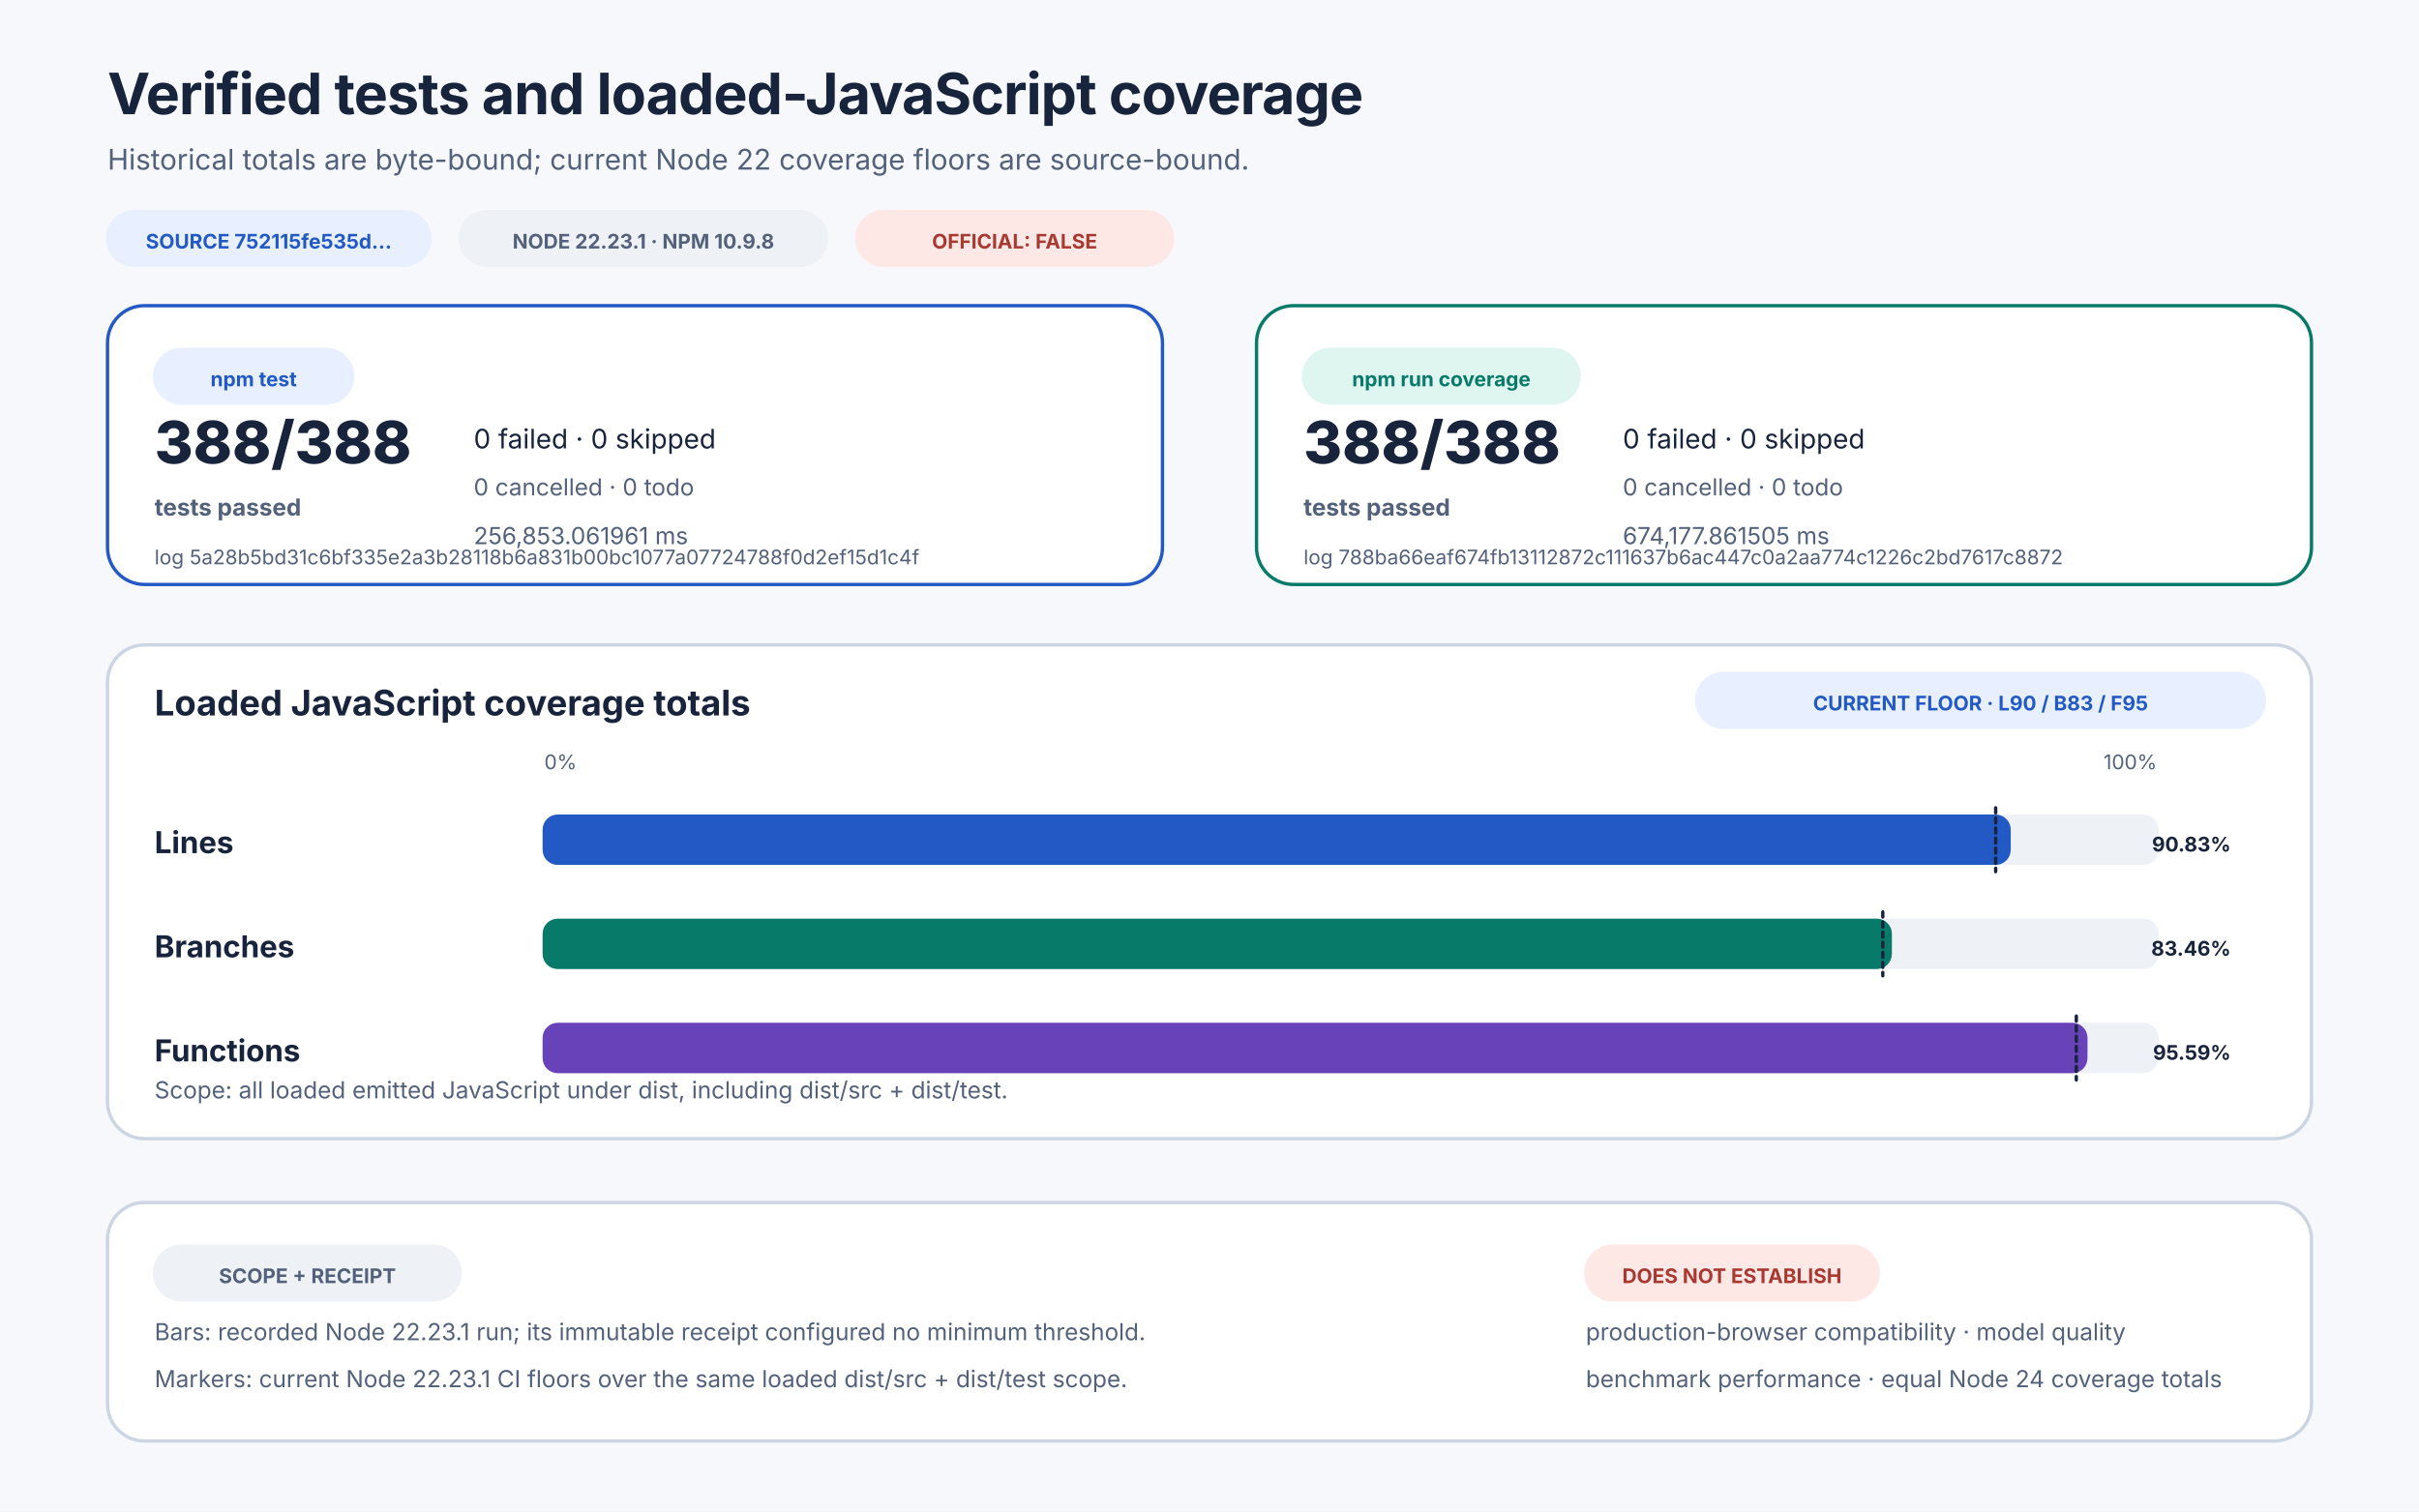
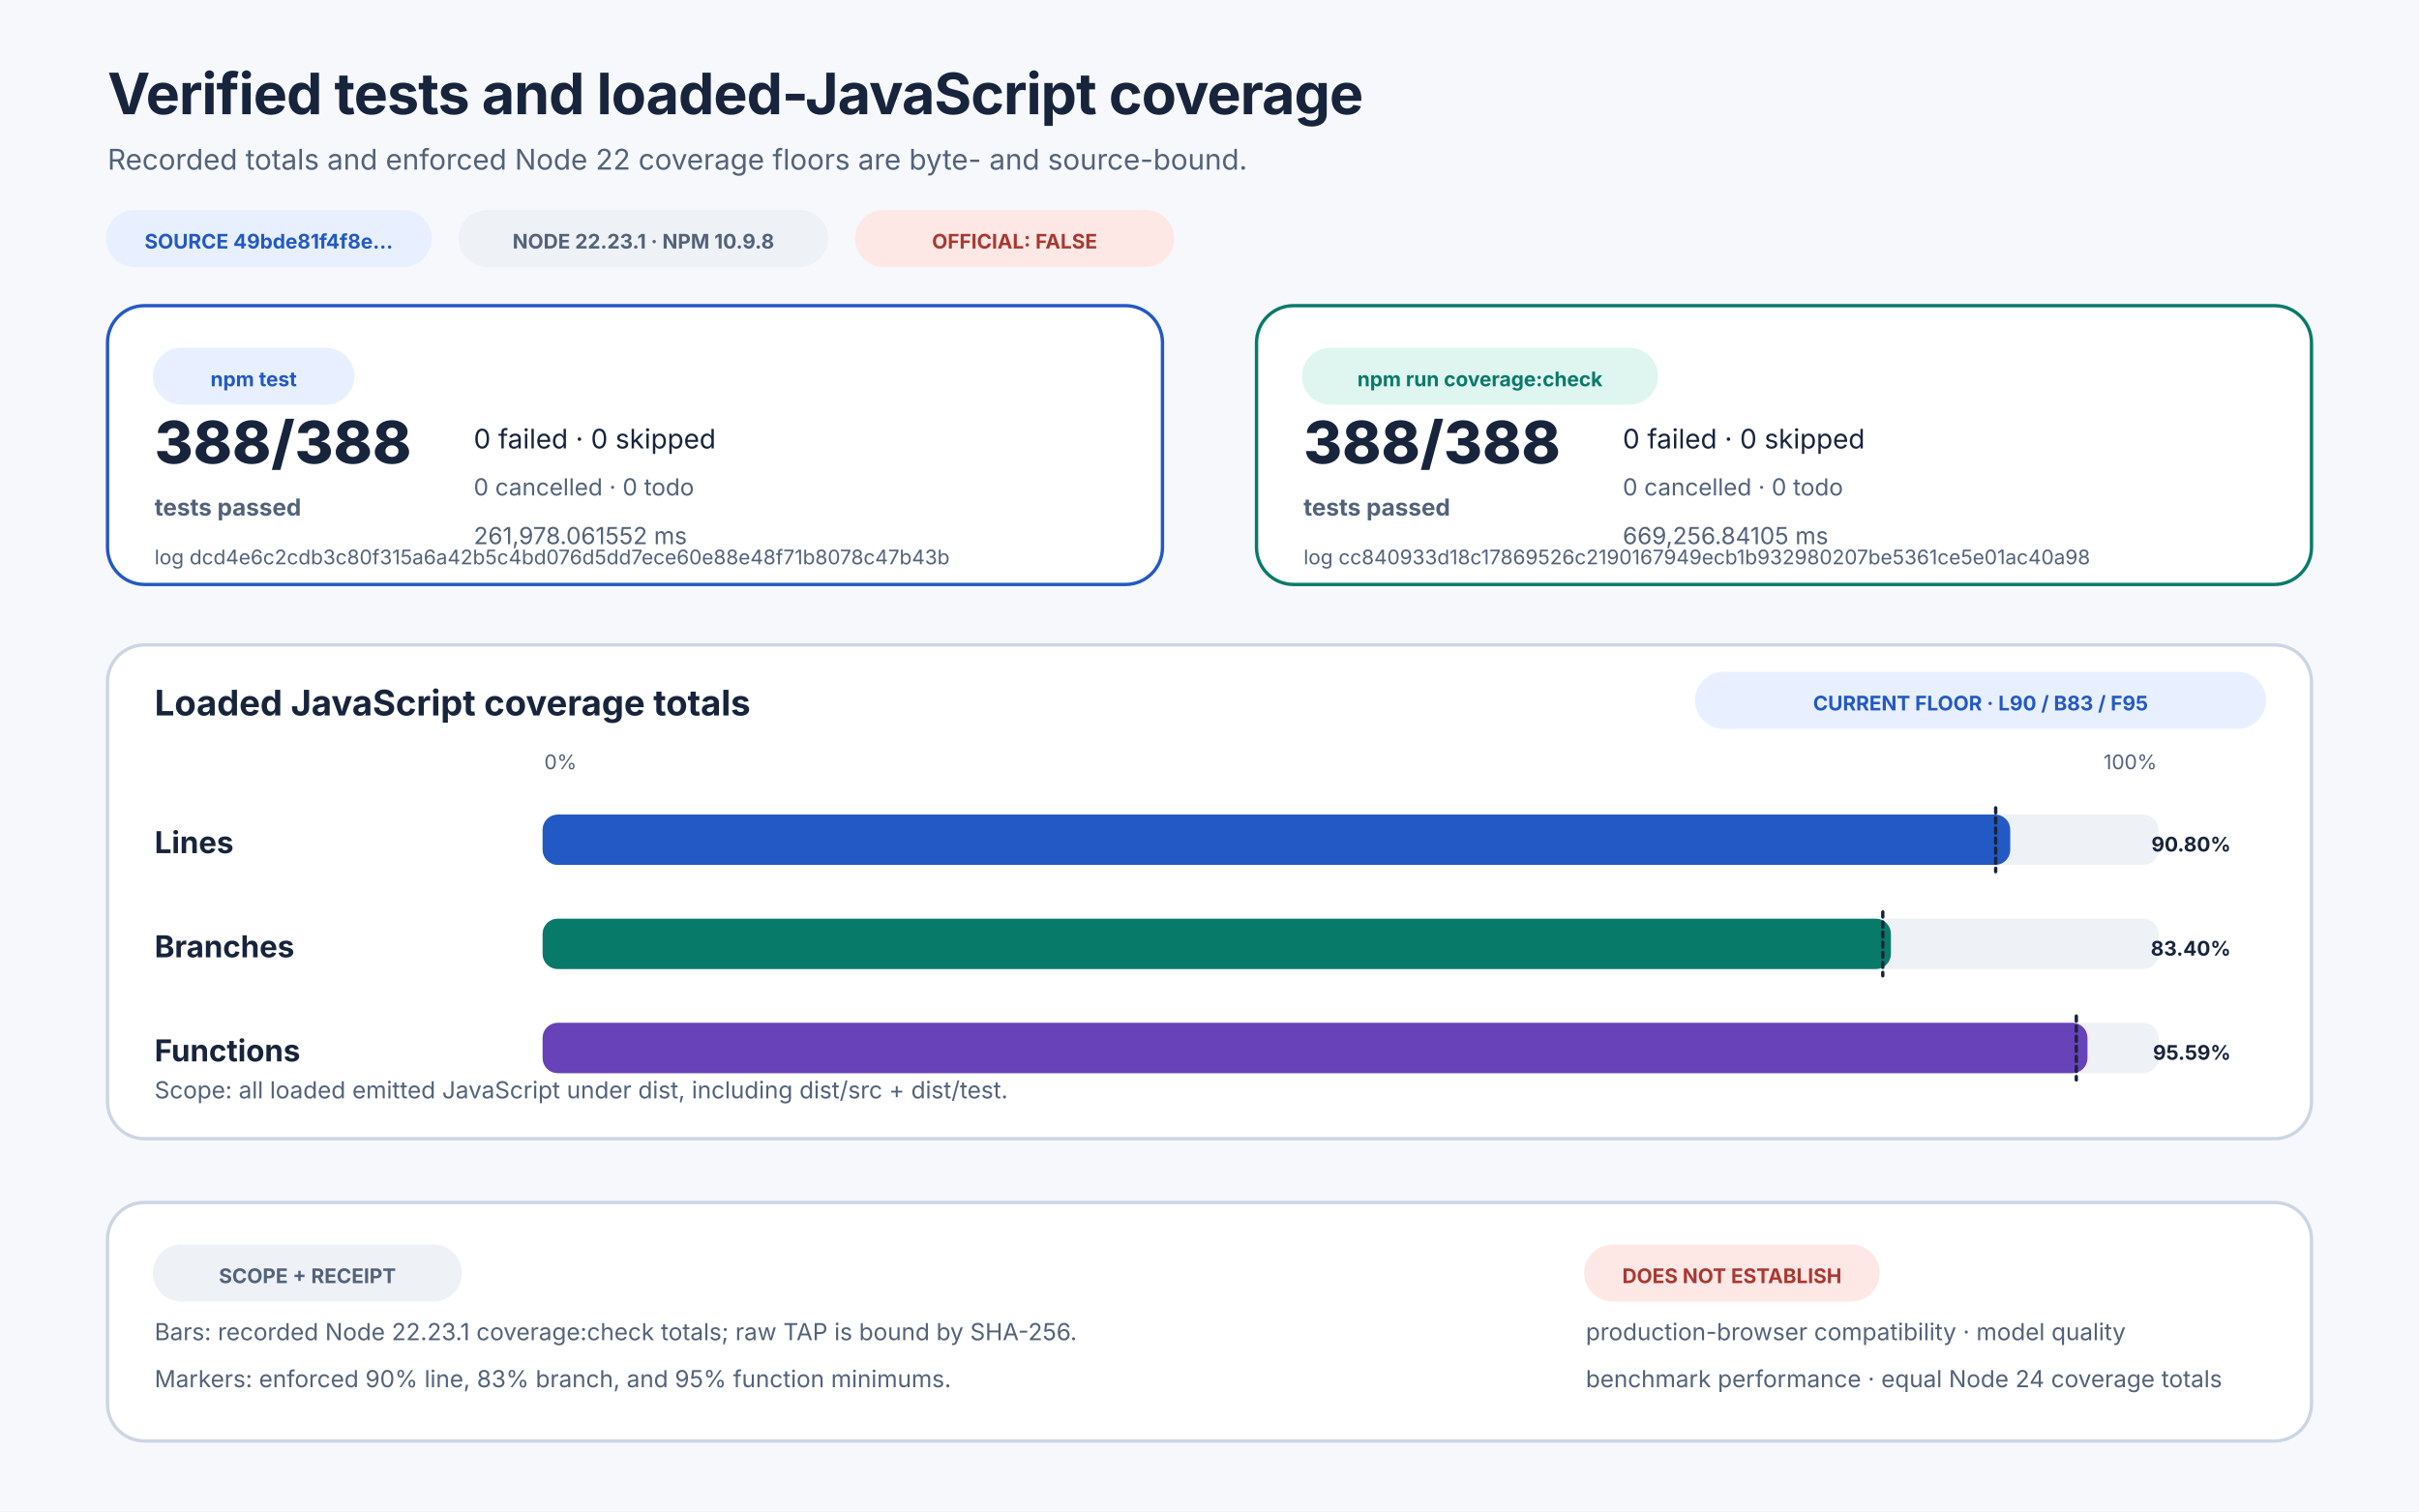
<svg xmlns="http://www.w3.org/2000/svg" viewBox="0 0 1440 900" width="1440" height="900" role="img" aria-labelledby="quality-verification-title quality-verification-desc">
  <style>
    text { font-family: Inter, "Segoe UI", Arial, sans-serif; fill: #18243C; }
    .title { font-size: 34px; font-weight: 750; letter-spacing: -0.5px; }
    .subtitle { font-size: 17px; fill: #53627A; }
    .section { font-size: 21px; font-weight: 720; }
    .node-title { font-size: 18px; font-weight: 720; }
    .body { font-size: 16px; }
    .small { font-size: 14px; fill: #53627A; }
    .tiny { font-size: 12px; fill: #53627A; }
    .eyebrow { font-size: 11px; font-weight: 750; fill: #53627A; letter-spacing: 1.2px; }
    .pill { font-size: 12px; font-weight: 750; }
    .metric { font-size: 35px; font-weight: 780; }
    .metric-label { font-size: 14px; font-weight: 650; fill: #53627A; }
    .axis { font-size: 12px; fill: #53627A; }
    .bar-value { font-size: 12px; font-weight: 720; }
    .inverse { fill: #FFFFFF; }
  </style>
  <rect width="1440" height="900" fill="#F6F8FC" />
  <text x="64" y="68" class="title">Verified tests and loaded-JavaScript coverage</text>
-   <text x="64" y="101" class="subtitle">Historical totals are byte-bound; current Node 22 coverage floors are source-bound.</text>
+   <text x="64" y="101" class="subtitle">Recorded totals and enforced Node 22 coverage floors are byte- and source-bound.</text>
  <rect x="64" y="126" width="192" height="32" rx="16" fill="#E8F0FF" stroke="#E8F0FF" stroke-width="2" />
-   <text x="160" y="148" class="pill" text-anchor="middle" style="fill:#2359C4">SOURCE 752115fe535d…</text>
+   <text x="160" y="148" class="pill" text-anchor="middle" style="fill:#2359C4">SOURCE 49bde81f4f8e…</text>
  <rect x="274" y="126" width="218" height="32" rx="16" fill="#EEF1F6" stroke="#EEF1F6" stroke-width="2" />
  <text x="383" y="148" class="pill" text-anchor="middle" style="fill:#53627A">NODE 22.23.1 · NPM 10.9.8</text>
  <rect x="510" y="126" width="188" height="32" rx="16" fill="#FDE8E6" stroke="#FDE8E6" stroke-width="2" />
  <text x="604" y="148" class="pill" text-anchor="middle" style="fill:#A83930">OFFICIAL: FALSE</text>
  <rect x="64" y="182" width="628" height="166" rx="22" fill="#FFFFFF" stroke="#2359C4" stroke-width="2" />
  <rect x="92" y="208" width="118" height="32" rx="16" fill="#E8F0FF" stroke="#E8F0FF" stroke-width="2" />
  <text x="151" y="230" class="pill" text-anchor="middle" style="fill:#2359C4">npm test</text>
  <text x="92" y="276" class="metric">388/388</text>
  <text x="92" y="307" class="metric-label">tests passed</text>
  <text x="282" y="267" class="body">0 failed · 0 skipped</text>
  <text x="282" y="295" class="small">0 cancelled · 0 todo</text>
-   <text x="282" y="324" class="small">256,853.061961 ms</text>
-   <text x="92" y="336" class="tiny">log 5a28b5bd31c6bf335e2a3b28118b6a831b00bc1077a07724788f0d2ef15d1c4f</text>
+   <text x="282" y="324" class="small">261,978.061552 ms</text>
+   <text x="92" y="336" class="tiny">log dcd4e6c2cdb3c80f315a6a42b5c4bd076d5dd7ece60e88e48f71b8078c47b43b</text>
  <rect x="748" y="182" width="628" height="166" rx="22" fill="#FFFFFF" stroke="#087A6A" stroke-width="2" />
-   <rect x="776" y="208" width="164" height="32" rx="16" fill="#DFF5F0" stroke="#DFF5F0" stroke-width="2" />
-   <text x="858" y="230" class="pill" text-anchor="middle" style="fill:#087A6A">npm run coverage</text>
+   <rect x="776" y="208" width="210" height="32" rx="16" fill="#DFF5F0" stroke="#DFF5F0" stroke-width="2" />
+   <text x="881" y="230" class="pill" text-anchor="middle" style="fill:#087A6A">npm run coverage:check</text>
  <text x="776" y="276" class="metric">388/388</text>
  <text x="776" y="307" class="metric-label">tests passed</text>
  <text x="966" y="267" class="body">0 failed · 0 skipped</text>
  <text x="966" y="295" class="small">0 cancelled · 0 todo</text>
-   <text x="966" y="324" class="small">674,177.861505 ms</text>
-   <text x="776" y="336" class="tiny">log 788ba66eaf674fb13112872c111637b6ac447c0a2aa774c1226c2bd7617c8872</text>
+   <text x="966" y="324" class="small">669,256.84105 ms</text>
+   <text x="776" y="336" class="tiny">log cc840933d18c17869526c2190167949ecb1b932980207be5361ce5e01ac40a98</text>
  <rect x="64" y="384" width="1312" height="294" rx="22" fill="#FFFFFF" stroke="#CDD5E3" stroke-width="2" />
  <text x="92" y="426" class="section">Loaded JavaScript coverage totals</text>
  <rect x="1010" y="401" width="338" height="32" rx="16" fill="#E8F0FF" stroke="#E8F0FF" stroke-width="2" />
  <text x="1179" y="423" class="pill" text-anchor="middle" style="fill:#2359C4">CURRENT FLOOR · L90 / B83 / F95</text>
  <text x="324" y="458" class="axis">0%</text>
  <text x="1284" y="458" class="axis" text-anchor="end">100%</text>
  <text x="92" y="508" class="node-title">Lines</text>
  <rect x="324" y="486" width="960" height="28" rx="8" fill="#EEF1F6" stroke="#EEF1F6" stroke-width="2" />
-   <rect x="324" y="486" width="871.968" height="28" rx="8" fill="#2359C4" stroke="#2359C4" stroke-width="2" />
+   <rect x="324" y="486" width="871.68" height="28" rx="8" fill="#2359C4" stroke="#2359C4" stroke-width="2" />
  <line x1="1188" y1="481" x2="1188" y2="519" stroke="#18243C" stroke-width="2" stroke-linecap="round" stroke-dasharray="3 3" />
-   <text x="1328" y="507" class="bar-value" text-anchor="end">90.83%</text>
+   <text x="1328" y="507" class="bar-value" text-anchor="end">90.80%</text>
  <text x="92" y="570" class="node-title">Branches</text>
  <rect x="324" y="548" width="960" height="28" rx="8" fill="#EEF1F6" stroke="#EEF1F6" stroke-width="2" />
-   <rect x="324" y="548" width="801.216" height="28" rx="8" fill="#087A6A" stroke="#087A6A" stroke-width="2" />
+   <rect x="324" y="548" width="800.64" height="28" rx="8" fill="#087A6A" stroke="#087A6A" stroke-width="2" />
  <line x1="1120.8" y1="543" x2="1120.8" y2="581" stroke="#18243C" stroke-width="2" stroke-linecap="round" stroke-dasharray="3 3" />
-   <text x="1328" y="569" class="bar-value" text-anchor="end">83.46%</text>
+   <text x="1328" y="569" class="bar-value" text-anchor="end">83.40%</text>
  <text x="92" y="632" class="node-title">Functions</text>
  <rect x="324" y="610" width="960" height="28" rx="8" fill="#EEF1F6" stroke="#EEF1F6" stroke-width="2" />
  <rect x="324" y="610" width="917.664" height="28" rx="8" fill="#6842B8" stroke="#6842B8" stroke-width="2" />
  <line x1="1236" y1="605" x2="1236" y2="643" stroke="#18243C" stroke-width="2" stroke-linecap="round" stroke-dasharray="3 3" />
  <text x="1328" y="631" class="bar-value" text-anchor="end">95.59%</text>
  <text x="92" y="654" class="small">Scope: all loaded emitted JavaScript under dist, including dist/src + dist/test.</text>
  <rect x="64" y="716" width="1312" height="142" rx="22" fill="#FFFFFF" stroke="#CDD5E3" stroke-width="2" />
  <rect x="92" y="742" width="182" height="32" rx="16" fill="#EEF1F6" stroke="#EEF1F6" stroke-width="2" />
  <text x="183" y="764" class="pill" text-anchor="middle" style="fill:#53627A">SCOPE + RECEIPT</text>
  <text x="92" y="798" class="small">
-     <tspan x="92" dy="0">Bars: recorded Node 22.23.1 run; its immutable receipt configured no minimum threshold.</tspan>
-     <tspan x="92" dy="28">Markers: current Node 22.23.1 CI floors over the same loaded dist/src + dist/test scope.</tspan>
+     <tspan x="92" dy="0">Bars: recorded Node 22.23.1 coverage:check totals; raw TAP is bound by SHA-256.</tspan>
+     <tspan x="92" dy="28">Markers: enforced 90% line, 83% branch, and 95% function minimums.</tspan>
  </text>
  <rect x="944" y="742" width="174" height="32" rx="16" fill="#FDE8E6" stroke="#FDE8E6" stroke-width="2" />
  <text x="1031" y="764" class="pill" text-anchor="middle" style="fill:#A83930">DOES NOT ESTABLISH</text>
  <text x="944" y="798" class="small">
    <tspan x="944" dy="0">production-browser compatibility · model quality</tspan>
    <tspan x="944" dy="28">benchmark performance · equal Node 24 coverage totals</tspan>
  </text>
</svg>
